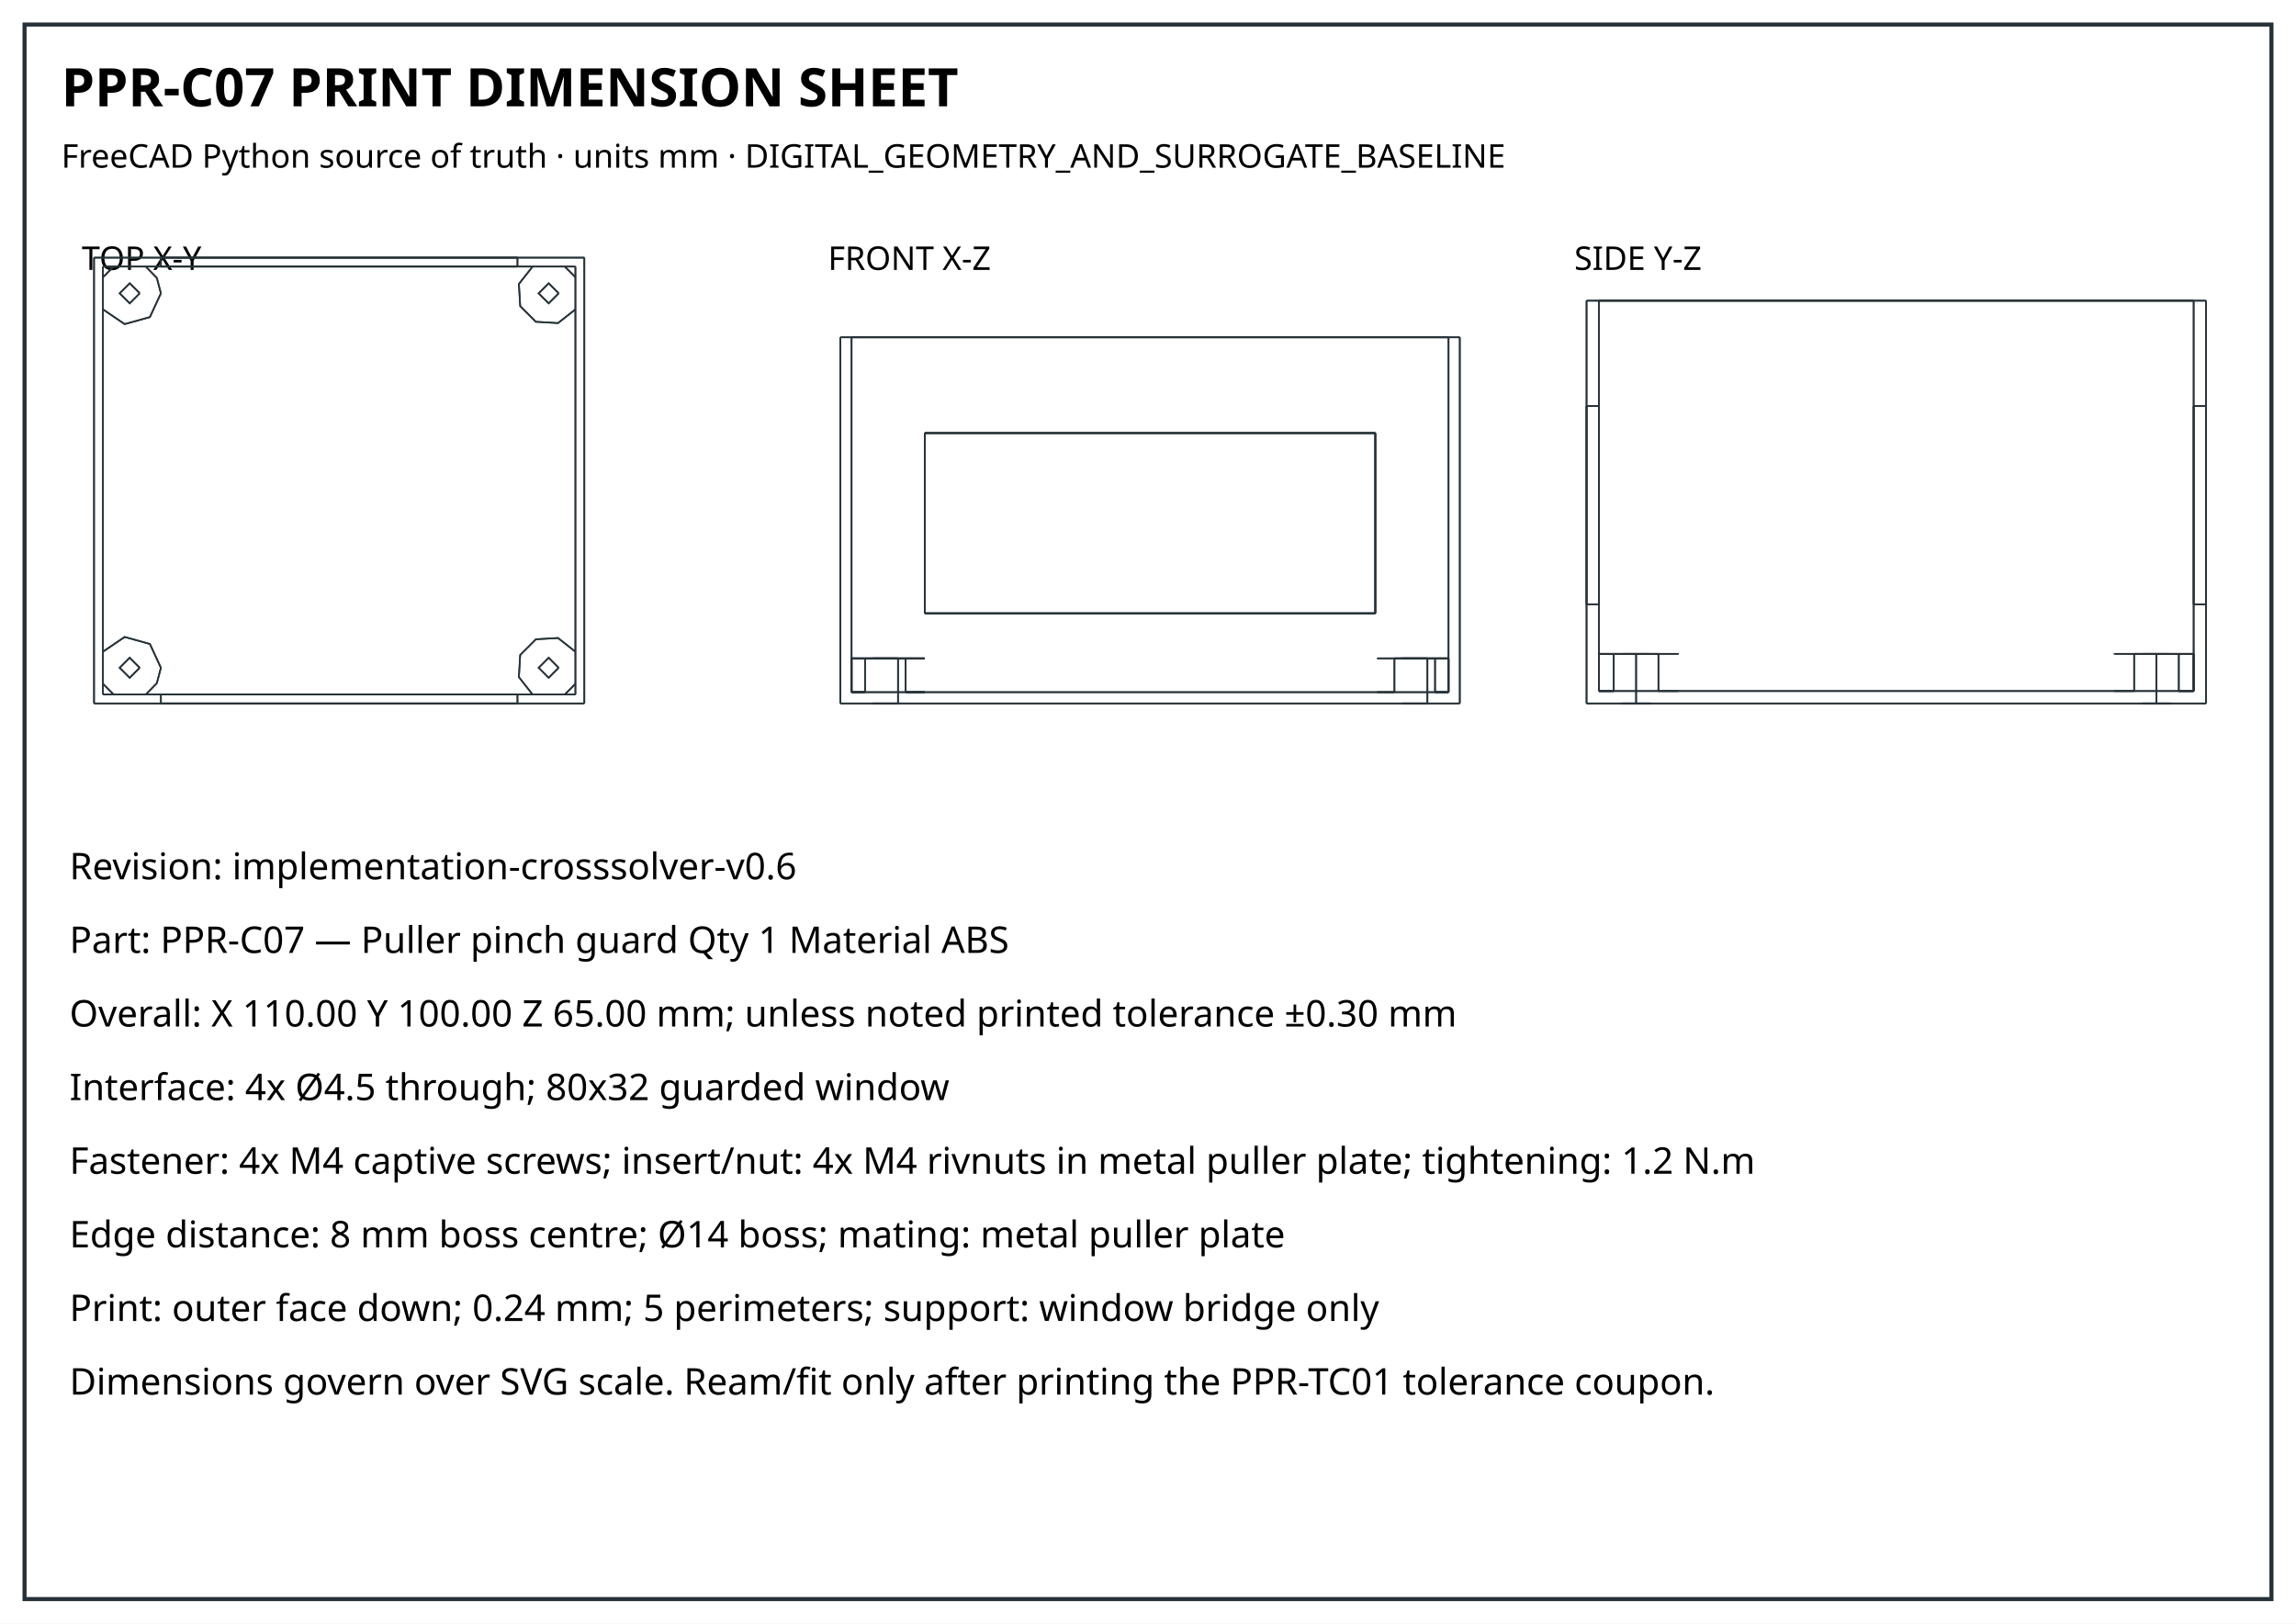
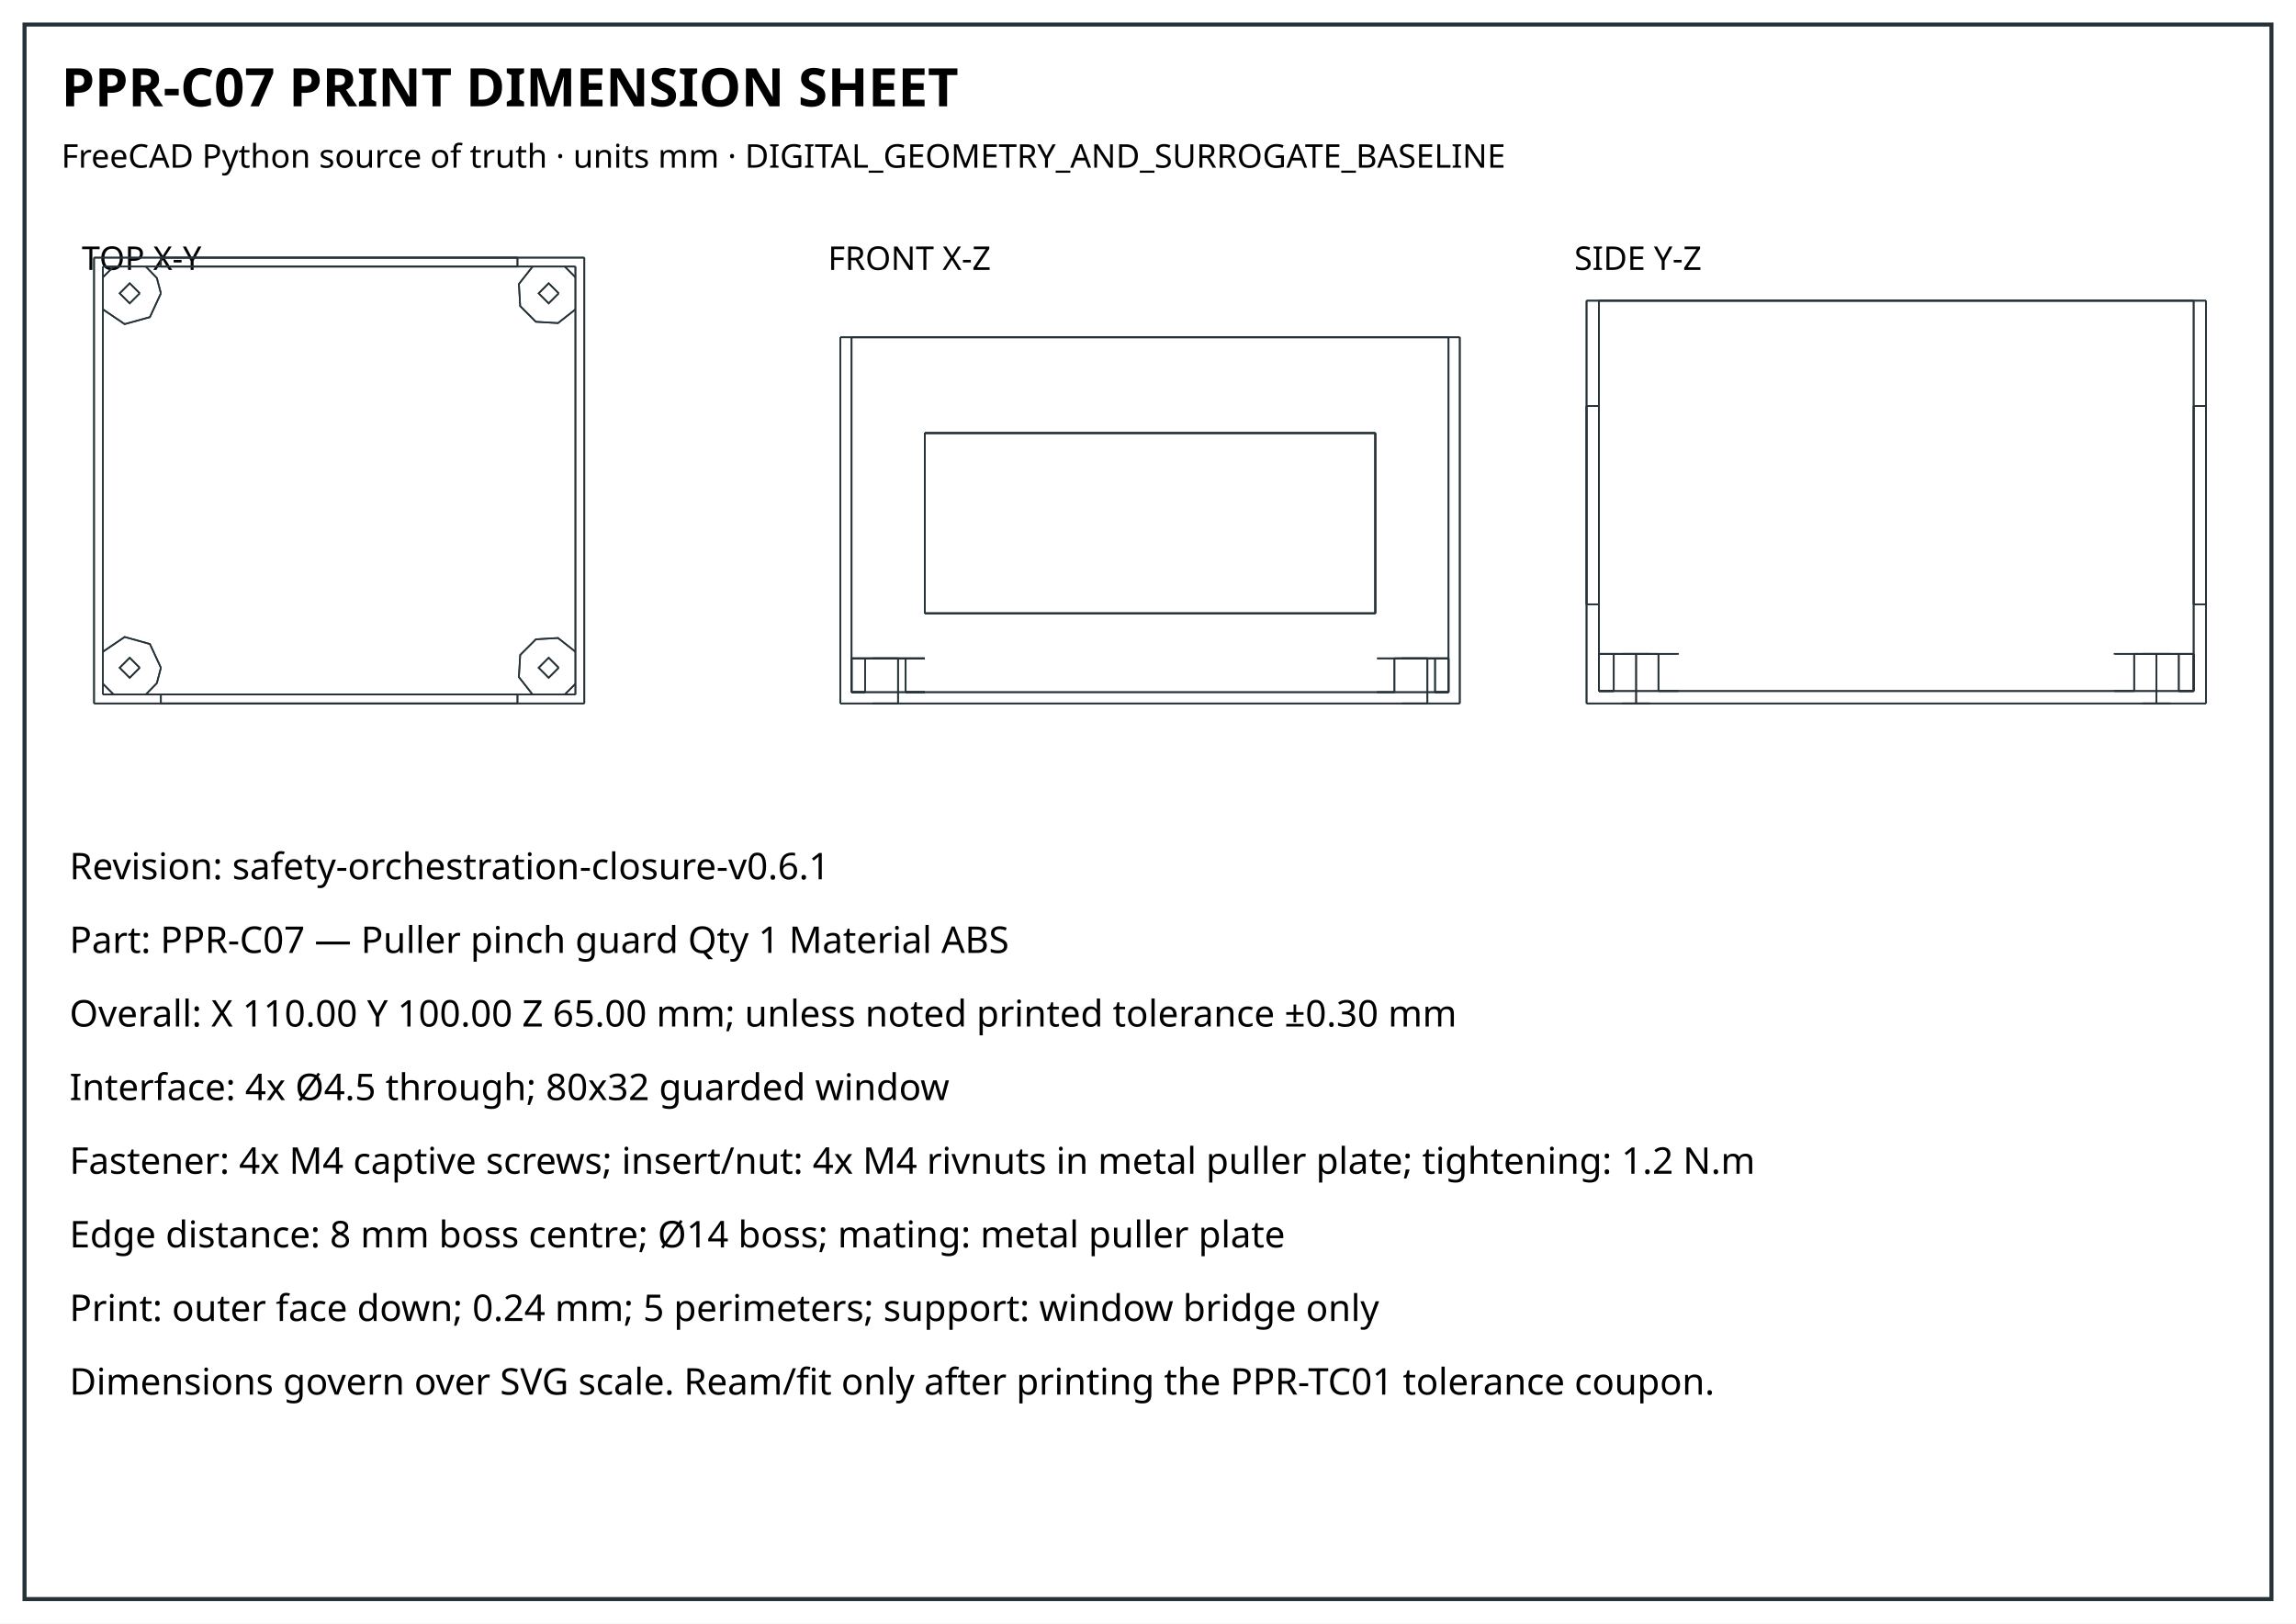
<svg xmlns="http://www.w3.org/2000/svg" width="1123" height="794" viewBox="0 0 1123 794">
  <rect width="1123" height="794" fill="white" />
  <rect x="12" y="12" width="1099" height="770" fill="none" stroke="#263238" stroke-width="2" />
  <text x="30" y="52" font-size="26" font-family="sans-serif" font-weight="bold">PPR-C07 PRINT DIMENSION SHEET</text>
  <text x="30" y="82" font-size="16" font-family="sans-serif">FreeCAD Python source of truth · units mm · DIGITAL_GEOMETRY_AND_SURROGATE_BASELINE</text>
  <g font-family="sans-serif">
    <text x="40" y="132" font-size="16">TOP X-Y</text>
    <polyline points="46.00,344.00 46.00,344.00" fill="none" stroke="#263238" stroke-width="0.8" />
    <polyline points="46.00,344.00 46.00,126.00" fill="none" stroke="#263238" stroke-width="0.8" />
    <polyline points="46.00,126.00 46.00,126.00" fill="none" stroke="#263238" stroke-width="0.8" />
    <polyline points="46.00,344.00 46.00,126.00" fill="none" stroke="#263238" stroke-width="0.8" />
    <polyline points="46.00,344.00 285.80,344.00" fill="none" stroke="#263238" stroke-width="0.8" />
    <polyline points="285.80,344.00 285.80,344.00" fill="none" stroke="#263238" stroke-width="0.8" />
    <polyline points="46.00,344.00 285.80,344.00" fill="none" stroke="#263238" stroke-width="0.8" />
    <polyline points="78.70,344.00 78.70,344.00" fill="none" stroke="#263238" stroke-width="0.8" />
    <polyline points="78.70,344.00 253.10,344.00" fill="none" stroke="#263238" stroke-width="0.8" />
    <polyline points="253.10,344.00 253.10,344.00" fill="none" stroke="#263238" stroke-width="0.8" />
    <polyline points="78.70,344.00 253.10,344.00" fill="none" stroke="#263238" stroke-width="0.8" />
    <polyline points="46.00,126.00 285.80,126.00" fill="none" stroke="#263238" stroke-width="0.8" />
    <polyline points="285.80,344.00 285.80,126.00" fill="none" stroke="#263238" stroke-width="0.8" />
    <polyline points="281.44,339.64 50.36,339.64" fill="none" stroke="#263238" stroke-width="0.8" />
    <polyline points="281.44,339.64 281.44,130.36" fill="none" stroke="#263238" stroke-width="0.8" />
    <polyline points="281.44,130.36 50.36,130.36" fill="none" stroke="#263238" stroke-width="0.8" />
    <polyline points="50.36,339.64 50.36,130.36" fill="none" stroke="#263238" stroke-width="0.8" />
    <polyline points="46.00,126.00 285.80,126.00" fill="none" stroke="#263238" stroke-width="0.8" />
    <polyline points="285.80,126.00 285.80,126.00" fill="none" stroke="#263238" stroke-width="0.8" />
    <polyline points="78.70,126.00 78.70,126.00" fill="none" stroke="#263238" stroke-width="0.8" />
    <polyline points="78.70,126.00 253.10,126.00" fill="none" stroke="#263238" stroke-width="0.8" />
    <polyline points="253.10,126.00 253.10,126.00" fill="none" stroke="#263238" stroke-width="0.8" />
    <polyline points="78.70,126.00 253.10,126.00" fill="none" stroke="#263238" stroke-width="0.8" />
    <polyline points="285.80,344.00 285.80,126.00" fill="none" stroke="#263238" stroke-width="0.8" />
    <polyline points="68.34,326.56 63.44,321.65 58.53,326.56 63.44,331.46 68.34,326.56" fill="none" stroke="#263238" stroke-width="0.8" />
    <polyline points="273.26,326.56 268.36,321.65 263.46,326.56 268.36,331.46 273.26,326.56" fill="none" stroke="#263238" stroke-width="0.8" />
    <polyline points="68.34,143.44 63.44,138.53 58.53,143.44 63.44,148.34 68.34,143.44" fill="none" stroke="#263238" stroke-width="0.8" />
    <polyline points="273.26,143.44 268.36,138.53 263.46,143.44 268.36,148.34 273.26,143.44" fill="none" stroke="#263238" stroke-width="0.8" />
    <polyline points="78.70,344.00 78.70,339.64" fill="none" stroke="#263238" stroke-width="0.8" />
    <polyline points="78.70,339.64 78.70,339.64" fill="none" stroke="#263238" stroke-width="0.8" />
    <polyline points="78.70,344.00 78.70,339.64" fill="none" stroke="#263238" stroke-width="0.8" />
    <polyline points="78.70,339.64 253.10,339.64" fill="none" stroke="#263238" stroke-width="0.8" />
    <polyline points="253.10,344.00 253.10,339.64" fill="none" stroke="#263238" stroke-width="0.8" />
    <polyline points="253.10,339.64 253.10,339.64" fill="none" stroke="#263238" stroke-width="0.8" />
    <polyline points="253.10,344.00 253.10,339.64" fill="none" stroke="#263238" stroke-width="0.8" />
    <polyline points="78.70,339.64 253.10,339.64" fill="none" stroke="#263238" stroke-width="0.8" />
    <polyline points="281.44,339.64 281.44,339.64" fill="none" stroke="#263238" stroke-width="0.8" />
    <polyline points="50.36,339.64 50.36,339.64" fill="none" stroke="#263238" stroke-width="0.8" />
    <polyline points="50.36,339.64 55.58,339.64" fill="none" stroke="#263238" stroke-width="0.8" />
    <polyline points="55.58,339.64 55.58,339.64" fill="none" stroke="#263238" stroke-width="0.8" />
    <polyline points="55.58,339.64 71.30,339.64" fill="none" stroke="#263238" stroke-width="0.8" />
    <polyline points="71.30,339.64 71.30,339.64" fill="none" stroke="#263238" stroke-width="0.8" />
    <polyline points="71.30,339.64 260.50,339.64" fill="none" stroke="#263238" stroke-width="0.8" />
    <polyline points="260.50,339.64 260.50,339.64" fill="none" stroke="#263238" stroke-width="0.8" />
    <polyline points="260.50,339.64 276.22,339.64" fill="none" stroke="#263238" stroke-width="0.8" />
    <polyline points="276.22,339.64 276.22,339.64" fill="none" stroke="#263238" stroke-width="0.8" />
    <polyline points="276.22,339.64 281.44,339.64" fill="none" stroke="#263238" stroke-width="0.8" />
    <polyline points="281.44,130.36 281.44,130.36" fill="none" stroke="#263238" stroke-width="0.8" />
    <polyline points="281.44,135.58 281.44,130.36" fill="none" stroke="#263238" stroke-width="0.8" />
    <polyline points="281.44,135.58 281.44,135.58" fill="none" stroke="#263238" stroke-width="0.8" />
    <polyline points="281.44,135.58 281.44,151.30" fill="none" stroke="#263238" stroke-width="0.8" />
    <polyline points="281.44,151.30 281.44,151.30" fill="none" stroke="#263238" stroke-width="0.8" />
    <polyline points="281.44,318.70 281.44,151.30" fill="none" stroke="#263238" stroke-width="0.8" />
    <polyline points="281.44,318.70 281.44,318.70" fill="none" stroke="#263238" stroke-width="0.8" />
    <polyline points="281.44,318.70 281.44,334.42" fill="none" stroke="#263238" stroke-width="0.8" />
    <polyline points="281.44,334.42 281.44,334.42" fill="none" stroke="#263238" stroke-width="0.8" />
    <polyline points="281.44,339.64 281.44,334.42" fill="none" stroke="#263238" stroke-width="0.8" />
    <polyline points="50.36,130.36 50.36,130.36" fill="none" stroke="#263238" stroke-width="0.8" />
    <polyline points="50.36,130.36 55.58,130.36" fill="none" stroke="#263238" stroke-width="0.8" />
    <polyline points="55.58,130.36 55.58,130.36" fill="none" stroke="#263238" stroke-width="0.8" />
    <polyline points="55.58,130.36 71.30,130.36" fill="none" stroke="#263238" stroke-width="0.8" />
    <polyline points="71.30,130.36 71.30,130.36" fill="none" stroke="#263238" stroke-width="0.8" />
    <polyline points="71.30,130.36 260.50,130.36" fill="none" stroke="#263238" stroke-width="0.8" />
    <polyline points="260.50,130.36 260.50,130.36" fill="none" stroke="#263238" stroke-width="0.8" />
    <polyline points="260.50,130.36 276.22,130.36" fill="none" stroke="#263238" stroke-width="0.8" />
    <polyline points="276.22,130.36 276.22,130.36" fill="none" stroke="#263238" stroke-width="0.8" />
    <polyline points="276.22,130.36 281.44,130.36" fill="none" stroke="#263238" stroke-width="0.8" />
    <polyline points="78.70,130.36 253.10,130.36" fill="none" stroke="#263238" stroke-width="0.8" />
    <polyline points="78.70,130.36 78.70,130.36" fill="none" stroke="#263238" stroke-width="0.8" />
    <polyline points="253.10,130.36 253.10,130.36" fill="none" stroke="#263238" stroke-width="0.8" />
    <polyline points="78.70,130.36 253.10,130.36" fill="none" stroke="#263238" stroke-width="0.8" />
    <polyline points="50.36,135.58 50.36,130.36" fill="none" stroke="#263238" stroke-width="0.8" />
    <polyline points="50.36,135.58 50.36,135.58" fill="none" stroke="#263238" stroke-width="0.8" />
    <polyline points="50.36,135.58 50.36,151.30" fill="none" stroke="#263238" stroke-width="0.8" />
    <polyline points="50.36,151.30 50.36,151.30" fill="none" stroke="#263238" stroke-width="0.8" />
    <polyline points="50.36,318.70 50.36,151.30" fill="none" stroke="#263238" stroke-width="0.8" />
    <polyline points="50.36,318.70 50.36,318.70" fill="none" stroke="#263238" stroke-width="0.8" />
    <polyline points="50.36,318.70 50.36,334.42" fill="none" stroke="#263238" stroke-width="0.8" />
    <polyline points="50.36,334.42 50.36,334.42" fill="none" stroke="#263238" stroke-width="0.8" />
    <polyline points="50.36,339.64 50.36,334.42" fill="none" stroke="#263238" stroke-width="0.8" />
    <polyline points="78.70,130.36 78.70,126.00" fill="none" stroke="#263238" stroke-width="0.8" />
    <polyline points="78.70,130.36 78.70,126.00" fill="none" stroke="#263238" stroke-width="0.8" />
    <polyline points="253.10,130.36 253.10,126.00" fill="none" stroke="#263238" stroke-width="0.8" />
    <polyline points="253.10,130.36 253.10,126.00" fill="none" stroke="#263238" stroke-width="0.8" />
    <polyline points="68.34,326.56 63.44,321.65 58.53,326.56 63.44,331.46 68.34,326.56" fill="none" stroke="#263238" stroke-width="0.8" />
    <polyline points="68.34,326.56 68.34,326.56" fill="none" stroke="#263238" stroke-width="0.8" />
    <polyline points="273.26,326.56 268.36,321.65 263.46,326.56 268.36,331.46 273.26,326.56" fill="none" stroke="#263238" stroke-width="0.8" />
    <polyline points="273.26,326.56 273.26,326.56" fill="none" stroke="#263238" stroke-width="0.8" />
    <polyline points="68.34,143.44 63.44,138.53 58.53,143.44 63.44,148.34 68.34,143.44" fill="none" stroke="#263238" stroke-width="0.8" />
    <polyline points="68.34,143.44 68.34,143.44" fill="none" stroke="#263238" stroke-width="0.8" />
    <polyline points="273.26,143.44 268.36,138.53 263.46,143.44 268.36,148.34 273.26,143.44" fill="none" stroke="#263238" stroke-width="0.8" />
    <polyline points="273.26,143.44 273.26,143.44" fill="none" stroke="#263238" stroke-width="0.8" />
    <polyline points="50.36,334.42 55.58,339.64" fill="none" stroke="#263238" stroke-width="0.8" />
    <polyline points="50.36,334.42 55.58,339.64" fill="none" stroke="#263238" stroke-width="0.8" />
    <polyline points="71.30,339.64 76.72,334.07 78.70,326.56" fill="none" stroke="#263238" stroke-width="0.8" />
    <polyline points="78.70,326.56 73.32,314.93 60.97,311.50 50.36,318.70" fill="none" stroke="#263238" stroke-width="0.8" />
    <polyline points="78.70,326.56 73.32,314.93 60.97,311.50 50.36,318.70" fill="none" stroke="#263238" stroke-width="0.8" />
    <polyline points="71.30,339.64 76.72,334.07 78.70,326.56" fill="none" stroke="#263238" stroke-width="0.8" />
    <polyline points="50.36,151.30 60.97,158.50 73.32,155.07 78.70,143.44" fill="none" stroke="#263238" stroke-width="0.8" />
    <polyline points="78.70,143.44 76.72,135.93 71.30,130.36" fill="none" stroke="#263238" stroke-width="0.8" />
    <polyline points="260.50,130.36 253.80,138.88 254.44,149.70 262.10,157.36 272.92,158.00 281.44,151.30" fill="none" stroke="#263238" stroke-width="0.8" />
    <polyline points="281.44,318.70 272.92,312.00 262.10,312.64 254.44,320.30 253.80,331.12 260.50,339.64" fill="none" stroke="#263238" stroke-width="0.8" />
    <polyline points="281.44,318.70 272.92,312.00 262.10,312.64 254.44,320.30 253.80,331.12 260.50,339.64" fill="none" stroke="#263238" stroke-width="0.8" />
    <polyline points="276.22,339.64 281.44,334.42" fill="none" stroke="#263238" stroke-width="0.8" />
    <polyline points="276.22,339.64 281.44,334.42" fill="none" stroke="#263238" stroke-width="0.8" />
    <polyline points="281.44,135.58 276.22,130.36" fill="none" stroke="#263238" stroke-width="0.8" />
    <polyline points="281.44,135.58 276.22,130.36" fill="none" stroke="#263238" stroke-width="0.8" />
    <polyline points="260.50,130.36 253.80,138.88 254.44,149.70 262.10,157.36 272.92,158.00 281.44,151.30" fill="none" stroke="#263238" stroke-width="0.8" />
    <polyline points="55.58,130.36 50.36,135.58" fill="none" stroke="#263238" stroke-width="0.8" />
    <polyline points="55.58,130.36 50.36,135.58" fill="none" stroke="#263238" stroke-width="0.8" />
    <polyline points="50.36,151.30 60.97,158.50 73.32,155.07 78.70,143.44" fill="none" stroke="#263238" stroke-width="0.8" />
    <polyline points="78.70,143.44 76.72,135.93 71.30,130.36" fill="none" stroke="#263238" stroke-width="0.8" />
    <text x="405" y="132" font-size="16">FRONT X-Z</text>
    <polyline points="411.00,344.00 411.00,164.95" fill="none" stroke="#263238" stroke-width="0.8" />
    <polyline points="411.00,164.95 411.00,164.95" fill="none" stroke="#263238" stroke-width="0.8" />
    <polyline points="411.00,344.00 411.00,164.95" fill="none" stroke="#263238" stroke-width="0.8" />
    <polyline points="411.00,344.00 411.00,344.00" fill="none" stroke="#263238" stroke-width="0.8" />
    <polyline points="411.00,344.00 714.00,344.00" fill="none" stroke="#263238" stroke-width="0.8" />
    <polyline points="714.00,344.00 714.00,164.95" fill="none" stroke="#263238" stroke-width="0.8" />
    <polyline points="411.00,164.95 714.00,164.95" fill="none" stroke="#263238" stroke-width="0.8" />
    <polyline points="452.32,299.93 452.32,211.78" fill="none" stroke="#263238" stroke-width="0.8" />
    <polyline points="452.32,211.78 672.68,211.78" fill="none" stroke="#263238" stroke-width="0.8" />
    <polyline points="672.68,299.93 672.68,211.78" fill="none" stroke="#263238" stroke-width="0.8" />
    <polyline points="452.32,299.93 672.68,299.93" fill="none" stroke="#263238" stroke-width="0.8" />
    <polyline points="411.00,164.95 714.00,164.95" fill="none" stroke="#263238" stroke-width="0.8" />
    <polyline points="714.00,164.95 714.00,164.95" fill="none" stroke="#263238" stroke-width="0.8" />
    <polyline points="708.49,164.95 416.51,164.95" fill="none" stroke="#263238" stroke-width="0.8" />
    <polyline points="708.49,164.95 708.49,164.95" fill="none" stroke="#263238" stroke-width="0.8" />
    <polyline points="708.49,164.95 416.51,164.95" fill="none" stroke="#263238" stroke-width="0.8" />
    <polyline points="416.51,164.95 416.51,164.95" fill="none" stroke="#263238" stroke-width="0.8" />
    <polyline points="411.00,344.00 714.00,344.00" fill="none" stroke="#263238" stroke-width="0.8" />
    <polyline points="714.00,344.00 714.00,164.95" fill="none" stroke="#263238" stroke-width="0.8" />
    <polyline points="452.32,299.93 452.32,211.78" fill="none" stroke="#263238" stroke-width="0.8" />
    <polyline points="452.32,211.78 672.68,211.78" fill="none" stroke="#263238" stroke-width="0.8" />
    <polyline points="672.68,299.93 672.68,211.78" fill="none" stroke="#263238" stroke-width="0.8" />
    <polyline points="452.32,299.93 672.68,299.93" fill="none" stroke="#263238" stroke-width="0.8" />
    <polyline points="714.00,344.00 714.00,344.00" fill="none" stroke="#263238" stroke-width="0.8" />
    <polyline points="439.23,344.00 433.04,344.00 426.84,344.00 433.04,344.00 439.23,344.00" fill="none" stroke="#263238" stroke-width="0.8" />
    <polyline points="698.16,344.00 691.96,344.00 685.77,344.00 691.96,344.00 698.16,344.00" fill="none" stroke="#263238" stroke-width="0.8" />
    <polyline points="439.23,344.00 433.04,344.00 426.84,344.00 433.04,344.00 439.23,344.00" fill="none" stroke="#263238" stroke-width="0.8" />
    <polyline points="698.16,344.00 691.96,344.00 685.77,344.00 691.96,344.00 698.16,344.00" fill="none" stroke="#263238" stroke-width="0.8" />
    <polyline points="452.32,211.78 452.32,211.78" fill="none" stroke="#263238" stroke-width="0.8" />
    <polyline points="452.32,211.78 452.32,299.93" fill="none" stroke="#263238" stroke-width="0.8" />
    <polyline points="452.32,299.93 452.32,299.93" fill="none" stroke="#263238" stroke-width="0.8" />
    <polyline points="452.32,211.78 672.68,211.78" fill="none" stroke="#263238" stroke-width="0.8" />
    <polyline points="672.68,211.78 672.68,211.78" fill="none" stroke="#263238" stroke-width="0.8" />
    <polyline points="672.68,211.78 672.68,299.93" fill="none" stroke="#263238" stroke-width="0.8" />
    <polyline points="672.68,299.93 672.68,299.93" fill="none" stroke="#263238" stroke-width="0.8" />
    <polyline points="452.32,299.93 672.68,299.93" fill="none" stroke="#263238" stroke-width="0.8" />
    <polyline points="708.49,338.49 708.49,164.95" fill="none" stroke="#263238" stroke-width="0.8" />
    <polyline points="416.51,338.49 416.51,164.95" fill="none" stroke="#263238" stroke-width="0.8" />
    <polyline points="416.51,338.49 423.10,338.49" fill="none" stroke="#263238" stroke-width="0.8" />
    <polyline points="423.10,338.49 423.10,321.96" fill="none" stroke="#263238" stroke-width="0.8" />
    <polyline points="423.10,321.96 442.97,321.96" fill="none" stroke="#263238" stroke-width="0.8" />
    <polyline points="442.97,338.49 442.97,321.96" fill="none" stroke="#263238" stroke-width="0.8" />
    <polyline points="442.97,338.49 682.03,338.49" fill="none" stroke="#263238" stroke-width="0.8" />
    <polyline points="682.03,338.49 682.03,321.96" fill="none" stroke="#263238" stroke-width="0.8" />
    <polyline points="682.03,321.96 701.90,321.96" fill="none" stroke="#263238" stroke-width="0.8" />
    <polyline points="701.90,338.49 701.90,321.96" fill="none" stroke="#263238" stroke-width="0.8" />
    <polyline points="701.90,338.49 708.49,338.49" fill="none" stroke="#263238" stroke-width="0.8" />
    <polyline points="708.49,338.49 708.49,164.95" fill="none" stroke="#263238" stroke-width="0.8" />
    <polyline points="708.49,338.49 708.49,338.49" fill="none" stroke="#263238" stroke-width="0.8" />
    <polyline points="708.49,338.49 708.49,321.96" fill="none" stroke="#263238" stroke-width="0.8" />
    <polyline points="708.49,321.96 708.49,321.96" fill="none" stroke="#263238" stroke-width="0.8" />
    <polyline points="708.49,338.49 708.49,321.96" fill="none" stroke="#263238" stroke-width="0.8" />
    <polyline points="708.49,338.49 708.49,338.49" fill="none" stroke="#263238" stroke-width="0.8" />
    <polyline points="708.49,338.49 708.49,321.96" fill="none" stroke="#263238" stroke-width="0.8" />
    <polyline points="708.49,321.96 708.49,321.96" fill="none" stroke="#263238" stroke-width="0.8" />
    <polyline points="708.49,338.49 708.49,321.96" fill="none" stroke="#263238" stroke-width="0.8" />
    <polyline points="708.49,338.49 708.49,338.49" fill="none" stroke="#263238" stroke-width="0.8" />
    <polyline points="416.51,338.49 416.51,164.95" fill="none" stroke="#263238" stroke-width="0.8" />
    <polyline points="416.51,338.49 423.10,338.49" fill="none" stroke="#263238" stroke-width="0.8" />
    <polyline points="423.10,338.49 423.10,321.96" fill="none" stroke="#263238" stroke-width="0.8" />
    <polyline points="423.10,321.96 442.97,321.96" fill="none" stroke="#263238" stroke-width="0.8" />
    <polyline points="442.97,338.49 442.97,321.96" fill="none" stroke="#263238" stroke-width="0.8" />
    <polyline points="442.97,338.49 682.03,338.49" fill="none" stroke="#263238" stroke-width="0.8" />
    <polyline points="682.03,338.49 682.03,321.96" fill="none" stroke="#263238" stroke-width="0.8" />
    <polyline points="682.03,321.96 701.90,321.96" fill="none" stroke="#263238" stroke-width="0.8" />
    <polyline points="701.90,338.49 701.90,321.96" fill="none" stroke="#263238" stroke-width="0.8" />
    <polyline points="701.90,338.49 708.49,338.49" fill="none" stroke="#263238" stroke-width="0.8" />
    <polyline points="452.32,211.78 672.68,211.78" fill="none" stroke="#263238" stroke-width="0.8" />
    <polyline points="452.32,211.78 452.32,299.93" fill="none" stroke="#263238" stroke-width="0.8" />
    <polyline points="672.68,211.78 672.68,299.93" fill="none" stroke="#263238" stroke-width="0.8" />
    <polyline points="452.32,299.93 672.68,299.93" fill="none" stroke="#263238" stroke-width="0.8" />
    <polyline points="416.51,338.49 416.51,338.49" fill="none" stroke="#263238" stroke-width="0.8" />
    <polyline points="416.51,338.49 416.51,321.96" fill="none" stroke="#263238" stroke-width="0.8" />
    <polyline points="416.51,321.96 416.51,321.96" fill="none" stroke="#263238" stroke-width="0.8" />
    <polyline points="416.51,338.49 416.51,321.96" fill="none" stroke="#263238" stroke-width="0.8" />
    <polyline points="416.51,338.49 416.51,338.49" fill="none" stroke="#263238" stroke-width="0.8" />
    <polyline points="416.51,338.49 416.51,321.96" fill="none" stroke="#263238" stroke-width="0.8" />
    <polyline points="416.51,321.96 416.51,321.96" fill="none" stroke="#263238" stroke-width="0.8" />
    <polyline points="416.51,338.49 416.51,321.96" fill="none" stroke="#263238" stroke-width="0.8" />
    <polyline points="416.51,338.49 416.51,338.49" fill="none" stroke="#263238" stroke-width="0.8" />
    <polyline points="452.32,211.78 452.32,211.78" fill="none" stroke="#263238" stroke-width="0.8" />
    <polyline points="452.32,299.93 452.32,299.93" fill="none" stroke="#263238" stroke-width="0.8" />
    <polyline points="672.68,211.78 672.68,211.78" fill="none" stroke="#263238" stroke-width="0.8" />
    <polyline points="672.68,299.93 672.68,299.93" fill="none" stroke="#263238" stroke-width="0.8" />
    <polyline points="439.23,321.96 433.04,321.96 426.84,321.96 433.04,321.96 439.23,321.96" fill="none" stroke="#263238" stroke-width="0.8" />
    <polyline points="439.23,344.00 439.23,321.96" fill="none" stroke="#263238" stroke-width="0.8" />
    <polyline points="698.16,321.96 691.96,321.96 685.77,321.96 691.96,321.96 698.16,321.96" fill="none" stroke="#263238" stroke-width="0.8" />
    <polyline points="698.16,344.00 698.16,321.96" fill="none" stroke="#263238" stroke-width="0.8" />
    <polyline points="439.23,321.96 433.04,321.96 426.84,321.96 433.04,321.96 439.23,321.96" fill="none" stroke="#263238" stroke-width="0.8" />
    <polyline points="439.23,344.00 439.23,321.96" fill="none" stroke="#263238" stroke-width="0.8" />
    <polyline points="698.16,321.96 691.96,321.96 685.77,321.96 691.96,321.96 698.16,321.96" fill="none" stroke="#263238" stroke-width="0.8" />
    <polyline points="698.16,344.00 698.16,321.96" fill="none" stroke="#263238" stroke-width="0.8" />
    <polyline points="416.51,338.49 423.10,338.49" fill="none" stroke="#263238" stroke-width="0.8" />
    <polyline points="416.51,321.96 423.10,321.96" fill="none" stroke="#263238" stroke-width="0.8" />
    <polyline points="442.97,321.96 449.82,321.96 452.32,321.96" fill="none" stroke="#263238" stroke-width="0.8" />
    <polyline points="452.32,321.96 445.52,321.96 429.91,321.96 416.51,321.96" fill="none" stroke="#263238" stroke-width="0.8" />
    <polyline points="452.32,338.49 445.52,338.49 429.91,338.49 416.51,338.49" fill="none" stroke="#263238" stroke-width="0.8" />
    <polyline points="442.97,338.49 449.82,338.49 452.32,338.49" fill="none" stroke="#263238" stroke-width="0.8" />
    <polyline points="416.51,338.49 429.91,338.49 445.52,338.49 452.32,338.49" fill="none" stroke="#263238" stroke-width="0.8" />
    <polyline points="452.32,338.49 449.82,338.49 442.97,338.49" fill="none" stroke="#263238" stroke-width="0.8" />
    <polyline points="682.03,338.49 673.56,338.49 674.38,338.49 684.06,338.49 697.73,338.49 708.49,338.49" fill="none" stroke="#263238" stroke-width="0.8" />
    <polyline points="708.49,338.49 697.73,338.49 684.06,338.49 674.38,338.49 673.56,338.49 682.03,338.49" fill="none" stroke="#263238" stroke-width="0.8" />
    <polyline points="708.49,321.96 697.73,321.96 684.06,321.96 674.38,321.96 673.56,321.96 682.03,321.96" fill="none" stroke="#263238" stroke-width="0.8" />
    <polyline points="701.90,321.96 708.49,321.96" fill="none" stroke="#263238" stroke-width="0.8" />
    <polyline points="701.90,338.49 708.49,338.49" fill="none" stroke="#263238" stroke-width="0.8" />
    <polyline points="708.49,338.49 701.90,338.49" fill="none" stroke="#263238" stroke-width="0.8" />
    <polyline points="708.49,321.96 701.90,321.96" fill="none" stroke="#263238" stroke-width="0.8" />
    <polyline points="682.03,321.96 673.56,321.96 674.38,321.96 684.06,321.96 697.73,321.96 708.49,321.96" fill="none" stroke="#263238" stroke-width="0.8" />
    <polyline points="423.10,338.49 416.51,338.49" fill="none" stroke="#263238" stroke-width="0.8" />
    <polyline points="423.10,321.96 416.51,321.96" fill="none" stroke="#263238" stroke-width="0.8" />
    <polyline points="416.51,321.96 429.91,321.96 445.52,321.96 452.32,321.96" fill="none" stroke="#263238" stroke-width="0.8" />
    <polyline points="452.32,321.96 449.82,321.96 442.97,321.96" fill="none" stroke="#263238" stroke-width="0.8" />
    <text x="770" y="132" font-size="16">SIDE Y-Z</text>
    <polyline points="776.00,344.00 776.00,147.05" fill="none" stroke="#263238" stroke-width="0.8" />
    <polyline points="776.00,147.05 1079.00,147.05" fill="none" stroke="#263238" stroke-width="0.8" />
    <polyline points="1079.00,344.00 1079.00,147.05" fill="none" stroke="#263238" stroke-width="0.8" />
    <polyline points="776.00,344.00 1079.00,344.00" fill="none" stroke="#263238" stroke-width="0.8" />
    <polyline points="776.00,344.00 776.00,344.00" fill="none" stroke="#263238" stroke-width="0.8" />
    <polyline points="776.00,344.00 776.00,147.05" fill="none" stroke="#263238" stroke-width="0.8" />
    <polyline points="776.00,147.05 776.00,147.05" fill="none" stroke="#263238" stroke-width="0.8" />
    <polyline points="776.00,295.52 776.00,198.56" fill="none" stroke="#263238" stroke-width="0.8" />
    <polyline points="776.00,198.56 776.00,198.56" fill="none" stroke="#263238" stroke-width="0.8" />
    <polyline points="776.00,295.52 776.00,198.56" fill="none" stroke="#263238" stroke-width="0.8" />
    <polyline points="776.00,295.52 776.00,295.52" fill="none" stroke="#263238" stroke-width="0.8" />
    <polyline points="1079.00,147.05 1079.00,147.05" fill="none" stroke="#263238" stroke-width="0.8" />
    <polyline points="776.00,147.05 1079.00,147.05" fill="none" stroke="#263238" stroke-width="0.8" />
    <polyline points="782.06,147.05 782.06,147.05" fill="none" stroke="#263238" stroke-width="0.8" />
    <polyline points="782.06,147.05 1072.94,147.05" fill="none" stroke="#263238" stroke-width="0.8" />
    <polyline points="1072.94,147.05 1072.94,147.05" fill="none" stroke="#263238" stroke-width="0.8" />
    <polyline points="782.06,147.05 1072.94,147.05" fill="none" stroke="#263238" stroke-width="0.8" />
    <polyline points="1079.00,344.00 1079.00,344.00" fill="none" stroke="#263238" stroke-width="0.8" />
    <polyline points="1079.00,344.00 1079.00,147.05" fill="none" stroke="#263238" stroke-width="0.8" />
    <polyline points="1079.00,295.52 1079.00,198.56" fill="none" stroke="#263238" stroke-width="0.8" />
    <polyline points="1079.00,198.56 1079.00,198.56" fill="none" stroke="#263238" stroke-width="0.8" />
    <polyline points="1079.00,295.52 1079.00,198.56" fill="none" stroke="#263238" stroke-width="0.8" />
    <polyline points="1079.00,295.52 1079.00,295.52" fill="none" stroke="#263238" stroke-width="0.8" />
    <polyline points="776.00,344.00 1079.00,344.00" fill="none" stroke="#263238" stroke-width="0.8" />
    <polyline points="800.24,344.00 807.06,344.00 800.24,344.00 793.42,344.00 800.24,344.00" fill="none" stroke="#263238" stroke-width="0.8" />
    <polyline points="800.24,344.00 807.06,344.00 800.24,344.00 793.42,344.00 800.24,344.00" fill="none" stroke="#263238" stroke-width="0.8" />
    <polyline points="1054.76,344.00 1061.58,344.00 1054.76,344.00 1047.94,344.00 1054.76,344.00" fill="none" stroke="#263238" stroke-width="0.8" />
    <polyline points="1054.76,344.00 1061.58,344.00 1054.76,344.00 1047.94,344.00 1054.76,344.00" fill="none" stroke="#263238" stroke-width="0.8" />
    <polyline points="776.00,198.56 782.06,198.56" fill="none" stroke="#263238" stroke-width="0.8" />
    <polyline points="782.06,198.56 782.06,295.52" fill="none" stroke="#263238" stroke-width="0.8" />
    <polyline points="776.00,295.52 782.06,295.52" fill="none" stroke="#263238" stroke-width="0.8" />
    <polyline points="782.06,198.56 782.06,198.56" fill="none" stroke="#263238" stroke-width="0.8" />
    <polyline points="776.00,198.56 782.06,198.56" fill="none" stroke="#263238" stroke-width="0.8" />
    <polyline points="782.06,198.56 782.06,295.52" fill="none" stroke="#263238" stroke-width="0.8" />
    <polyline points="776.00,295.52 782.06,295.52" fill="none" stroke="#263238" stroke-width="0.8" />
    <polyline points="782.06,295.52 782.06,295.52" fill="none" stroke="#263238" stroke-width="0.8" />
    <polyline points="782.06,337.94 782.06,147.05" fill="none" stroke="#263238" stroke-width="0.8" />
    <polyline points="782.06,337.94 782.06,147.05" fill="none" stroke="#263238" stroke-width="0.8" />
    <polyline points="782.06,337.94 782.06,337.94" fill="none" stroke="#263238" stroke-width="0.8" />
    <polyline points="782.06,337.94 782.06,319.76" fill="none" stroke="#263238" stroke-width="0.8" />
    <polyline points="782.06,319.76 782.06,319.76" fill="none" stroke="#263238" stroke-width="0.8" />
    <polyline points="782.06,337.94 782.06,319.76" fill="none" stroke="#263238" stroke-width="0.8" />
    <polyline points="782.06,337.94 782.06,337.94" fill="none" stroke="#263238" stroke-width="0.8" />
    <polyline points="782.06,337.94 782.06,319.76" fill="none" stroke="#263238" stroke-width="0.8" />
    <polyline points="782.06,319.76 782.06,319.76" fill="none" stroke="#263238" stroke-width="0.8" />
    <polyline points="782.06,337.94 782.06,319.76" fill="none" stroke="#263238" stroke-width="0.8" />
    <polyline points="782.06,337.94 782.06,337.94" fill="none" stroke="#263238" stroke-width="0.8" />
    <polyline points="1072.94,337.94 1072.94,147.05" fill="none" stroke="#263238" stroke-width="0.8" />
    <polyline points="1065.68,337.94 1072.94,337.94" fill="none" stroke="#263238" stroke-width="0.8" />
    <polyline points="1065.68,337.94 1065.68,319.76" fill="none" stroke="#263238" stroke-width="0.8" />
    <polyline points="1065.68,319.76 1043.84,319.76" fill="none" stroke="#263238" stroke-width="0.8" />
    <polyline points="1043.84,337.94 1043.84,319.76" fill="none" stroke="#263238" stroke-width="0.8" />
    <polyline points="811.16,337.94 1043.84,337.94" fill="none" stroke="#263238" stroke-width="0.8" />
    <polyline points="811.16,337.94 811.16,319.76" fill="none" stroke="#263238" stroke-width="0.8" />
    <polyline points="811.16,319.76 789.32,319.76" fill="none" stroke="#263238" stroke-width="0.8" />
    <polyline points="789.32,337.94 789.32,319.76" fill="none" stroke="#263238" stroke-width="0.8" />
    <polyline points="782.06,337.94 789.32,337.94" fill="none" stroke="#263238" stroke-width="0.8" />
    <polyline points="1072.94,337.94 1072.94,147.05" fill="none" stroke="#263238" stroke-width="0.8" />
    <polyline points="1072.94,337.94 1072.94,337.94" fill="none" stroke="#263238" stroke-width="0.8" />
    <polyline points="1072.94,337.94 1072.94,319.76" fill="none" stroke="#263238" stroke-width="0.8" />
    <polyline points="1072.94,319.76 1072.94,319.76" fill="none" stroke="#263238" stroke-width="0.8" />
    <polyline points="1072.94,337.94 1072.94,319.76" fill="none" stroke="#263238" stroke-width="0.8" />
    <polyline points="1072.94,337.94 1072.94,337.94" fill="none" stroke="#263238" stroke-width="0.8" />
    <polyline points="1072.94,337.94 1072.94,319.76" fill="none" stroke="#263238" stroke-width="0.8" />
    <polyline points="1072.94,319.76 1072.94,319.76" fill="none" stroke="#263238" stroke-width="0.8" />
    <polyline points="1072.94,337.94 1072.94,319.76" fill="none" stroke="#263238" stroke-width="0.8" />
    <polyline points="1072.94,337.94 1072.94,337.94" fill="none" stroke="#263238" stroke-width="0.8" />
    <polyline points="1072.94,198.56 1072.94,198.56" fill="none" stroke="#263238" stroke-width="0.8" />
    <polyline points="1072.94,198.56 1072.94,295.52" fill="none" stroke="#263238" stroke-width="0.8" />
    <polyline points="1072.94,198.56 1072.94,295.52" fill="none" stroke="#263238" stroke-width="0.8" />
    <polyline points="1072.94,295.52 1072.94,295.52" fill="none" stroke="#263238" stroke-width="0.8" />
    <polyline points="1065.68,337.94 1072.94,337.94" fill="none" stroke="#263238" stroke-width="0.8" />
    <polyline points="1065.68,337.94 1065.68,319.76" fill="none" stroke="#263238" stroke-width="0.8" />
    <polyline points="1065.68,319.76 1043.84,319.76" fill="none" stroke="#263238" stroke-width="0.8" />
    <polyline points="1043.84,337.94 1043.84,319.76" fill="none" stroke="#263238" stroke-width="0.8" />
    <polyline points="811.16,337.94 1043.84,337.94" fill="none" stroke="#263238" stroke-width="0.8" />
    <polyline points="811.16,337.94 811.16,319.76" fill="none" stroke="#263238" stroke-width="0.8" />
    <polyline points="811.16,319.76 789.32,319.76" fill="none" stroke="#263238" stroke-width="0.8" />
    <polyline points="789.32,337.94 789.32,319.76" fill="none" stroke="#263238" stroke-width="0.8" />
    <polyline points="782.06,337.94 789.32,337.94" fill="none" stroke="#263238" stroke-width="0.8" />
    <polyline points="1072.94,198.56 1079.00,198.56" fill="none" stroke="#263238" stroke-width="0.8" />
    <polyline points="1072.94,295.52 1079.00,295.52" fill="none" stroke="#263238" stroke-width="0.8" />
    <polyline points="1072.94,198.56 1079.00,198.56" fill="none" stroke="#263238" stroke-width="0.8" />
    <polyline points="1072.94,295.52 1079.00,295.52" fill="none" stroke="#263238" stroke-width="0.8" />
    <polyline points="800.24,319.76 807.06,319.76 800.24,319.76 793.42,319.76 800.24,319.76" fill="none" stroke="#263238" stroke-width="0.8" />
    <polyline points="800.24,344.00 800.24,319.76" fill="none" stroke="#263238" stroke-width="0.8" />
    <polyline points="800.24,319.76 807.06,319.76 800.24,319.76 793.42,319.76 800.24,319.76" fill="none" stroke="#263238" stroke-width="0.8" />
    <polyline points="800.24,344.00 800.24,319.76" fill="none" stroke="#263238" stroke-width="0.8" />
    <polyline points="1054.76,319.76 1061.58,319.76 1054.76,319.76 1047.94,319.76 1054.76,319.76" fill="none" stroke="#263238" stroke-width="0.8" />
    <polyline points="1054.76,344.00 1054.76,319.76" fill="none" stroke="#263238" stroke-width="0.8" />
    <polyline points="1054.76,319.76 1061.58,319.76 1054.76,319.76 1047.94,319.76 1054.76,319.76" fill="none" stroke="#263238" stroke-width="0.8" />
    <polyline points="1054.76,344.00 1054.76,319.76" fill="none" stroke="#263238" stroke-width="0.8" />
    <polyline points="789.32,337.94 782.06,337.94" fill="none" stroke="#263238" stroke-width="0.8" />
    <polyline points="789.32,319.76 782.06,319.76" fill="none" stroke="#263238" stroke-width="0.8" />
    <polyline points="782.06,319.76 789.80,319.76 800.24,319.76" fill="none" stroke="#263238" stroke-width="0.8" />
    <polyline points="800.24,319.76 816.41,319.76 821.17,319.76 811.16,319.76" fill="none" stroke="#263238" stroke-width="0.8" />
    <polyline points="800.24,337.94 816.41,337.94 821.17,337.94 811.16,337.94" fill="none" stroke="#263238" stroke-width="0.8" />
    <polyline points="782.06,337.94 789.80,337.94 800.24,337.94" fill="none" stroke="#263238" stroke-width="0.8" />
    <polyline points="1043.84,337.94 1033.83,337.94 1038.59,337.94 1054.76,337.94" fill="none" stroke="#263238" stroke-width="0.8" />
    <polyline points="1054.76,337.94 1065.20,337.94 1072.94,337.94" fill="none" stroke="#263238" stroke-width="0.8" />
    <polyline points="1072.94,337.94 1061.10,337.94 1046.07,337.94 1035.41,337.94 1034.52,337.94 1043.84,337.94" fill="none" stroke="#263238" stroke-width="0.8" />
    <polyline points="811.16,337.94 820.48,337.94 819.59,337.94 808.93,337.94 793.90,337.94 782.06,337.94" fill="none" stroke="#263238" stroke-width="0.8" />
    <polyline points="811.16,319.76 820.48,319.76 819.59,319.76 808.93,319.76 793.90,319.76 782.06,319.76" fill="none" stroke="#263238" stroke-width="0.8" />
    <polyline points="782.06,319.76 789.32,319.76" fill="none" stroke="#263238" stroke-width="0.8" />
    <polyline points="782.06,337.94 789.32,337.94" fill="none" stroke="#263238" stroke-width="0.8" />
    <polyline points="1065.68,337.94 1072.94,337.94" fill="none" stroke="#263238" stroke-width="0.8" />
    <polyline points="1065.68,319.76 1072.94,319.76" fill="none" stroke="#263238" stroke-width="0.8" />
    <polyline points="1072.94,319.76 1061.10,319.76 1046.07,319.76 1035.41,319.76 1034.52,319.76 1043.84,319.76" fill="none" stroke="#263238" stroke-width="0.8" />
    <polyline points="1072.94,337.94 1065.68,337.94" fill="none" stroke="#263238" stroke-width="0.8" />
    <polyline points="1072.94,319.76 1065.68,319.76" fill="none" stroke="#263238" stroke-width="0.8" />
    <polyline points="1043.84,319.76 1033.83,319.76 1038.59,319.76 1054.76,319.76" fill="none" stroke="#263238" stroke-width="0.8" />
    <polyline points="1054.76,319.76 1065.20,319.76 1072.94,319.76" fill="none" stroke="#263238" stroke-width="0.8" />
-     <text x="34" y="430" font-size="18">Revision: implementation-crosssolver-v0.6</text>
+     <text x="34" y="430" font-size="18">Revision: safety-orchestration-closure-v0.6.1</text>
    <text x="34" y="466" font-size="18">Part: PPR-C07 — Puller pinch guard  Qty 1  Material ABS</text>
    <text x="34" y="502" font-size="18">Overall: X 110.00  Y 100.00  Z 65.00 mm; unless noted printed tolerance ±0.30 mm</text>
    <text x="34" y="538" font-size="18">Interface: 4x Ø4.5 through; 80x32 guarded window</text>
    <text x="34" y="574" font-size="18">Fastener: 4x M4 captive screws; insert/nut: 4x M4 rivnuts in metal puller plate; tightening: 1.2 N.m</text>
    <text x="34" y="610" font-size="18">Edge distance: 8 mm boss centre; Ø14 boss; mating: metal puller plate</text>
    <text x="34" y="646" font-size="18">Print: outer face down; 0.24 mm; 5 perimeters; support: window bridge only</text>
    <text x="34" y="682" font-size="18">Dimensions govern over SVG scale. Ream/fit only after printing the PPR-TC01 tolerance coupon.</text>
  </g>
</svg>
